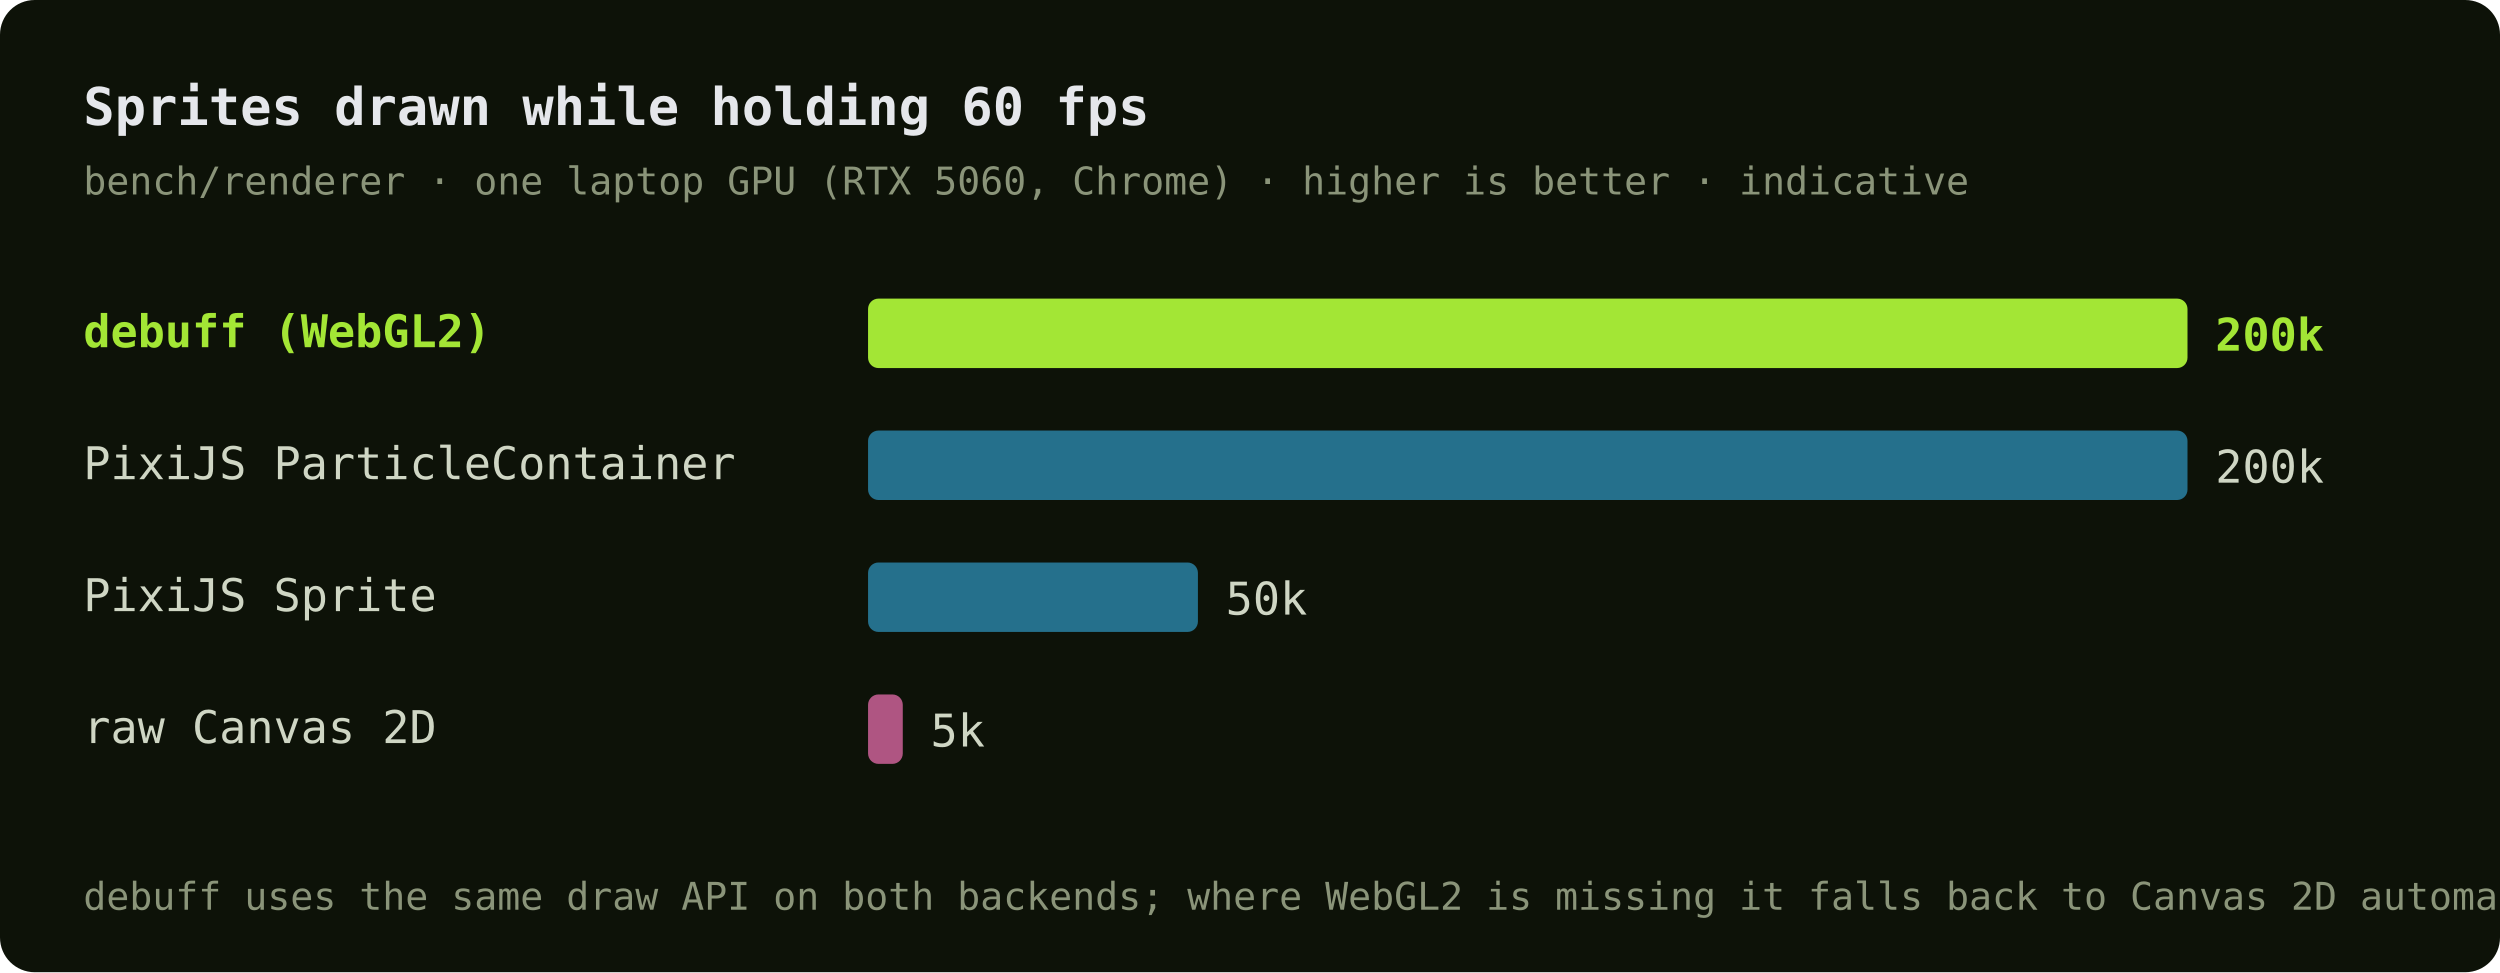
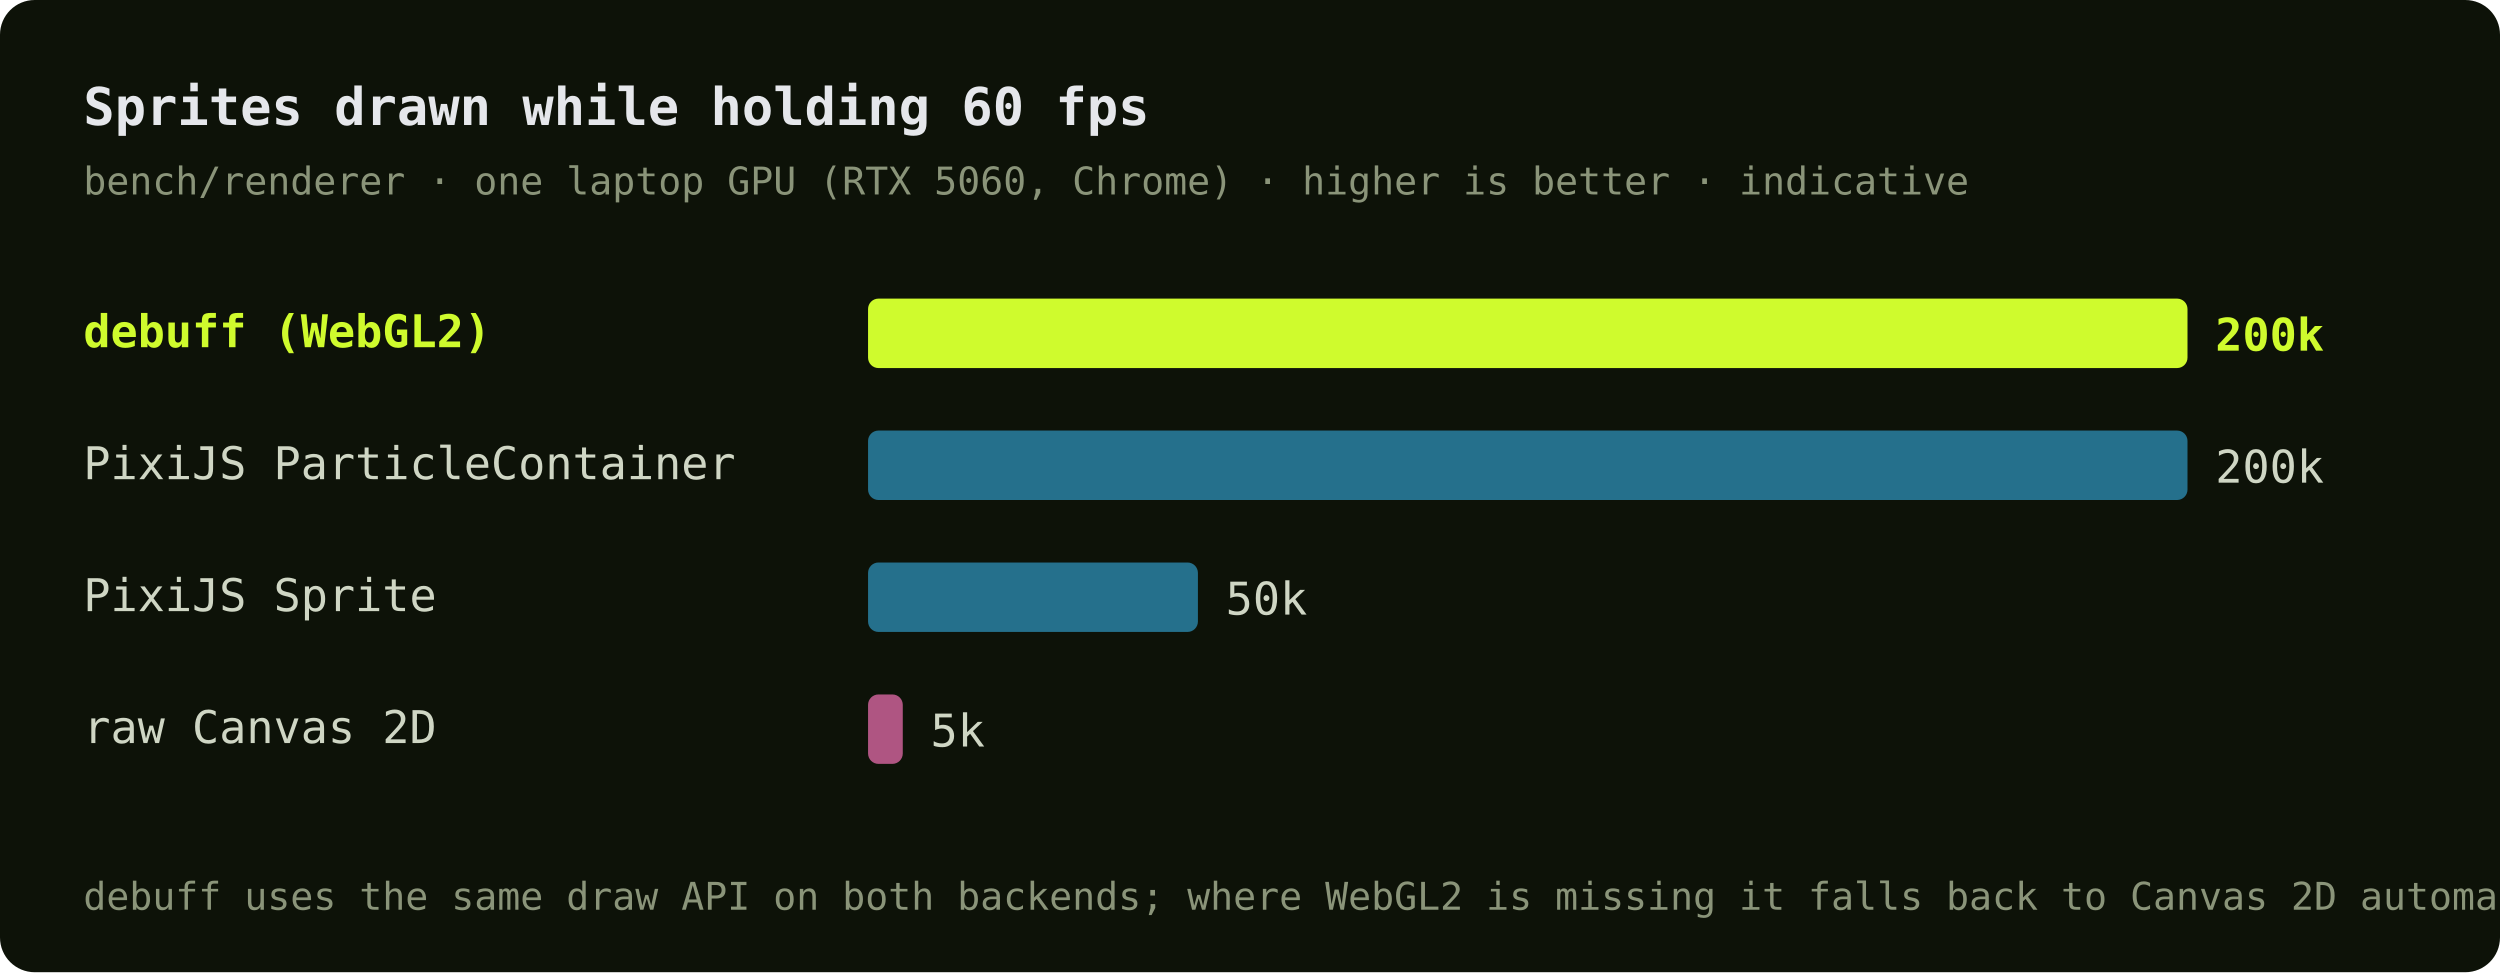
<svg xmlns="http://www.w3.org/2000/svg" viewBox="0 0 720 280" font-family="ui-monospace, SFMono-Regular, Menlo, Consolas, monospace" font-size="13">
  <rect width="720" height="280" rx="10" fill="#0d1208" />
  <text x="24" y="36" fill="#e5e7eb" font-size="15" font-weight="700">Sprites drawn while holding 60 fps</text>
  <text x="24" y="56" fill="#8a9479" font-size="11">bench/renderer · one laptop GPU (RTX 5060, Chrome) · higher is better · indicative</text>
  <g transform="translate(0,84)">
-     <text x="24" y="16" fill="#a3e635" font-weight="700">debuff (WebGL2)</text>
-     <rect x="250" y="2" width="380" height="20" rx="3" fill="#a3e635" />
-     <text x="638" y="17" fill="#a3e635" font-weight="700">200k</text>
+     <text x="24" y="16" fill="#cffb2d" font-weight="700">debuff (WebGL2)</text>
+     <rect x="250" y="2" width="380" height="20" rx="3" fill="#cffb2d" />
+     <text x="638" y="17" fill="#cffb2d" font-weight="700">200k</text>
    <text x="24" y="54" fill="#cfd6c4">PixiJS ParticleContainer</text>
    <rect x="250" y="40" width="380" height="20" rx="3" fill="#38bdf8" opacity="0.55" />
    <text x="638" y="55" fill="#cfd6c4">200k</text>
    <text x="24" y="92" fill="#cfd6c4">PixiJS Sprite</text>
    <rect x="250" y="78" width="95" height="20" rx="3" fill="#38bdf8" opacity="0.55" />
    <text x="353" y="93" fill="#cfd6c4">50k</text>
    <text x="24" y="130" fill="#cfd6c4">raw Canvas 2D</text>
    <rect x="250" y="116" width="10" height="20" rx="3" fill="#f472b6" opacity="0.7" />
    <text x="268" y="131" fill="#cfd6c4">5k</text>
  </g>
  <text x="24" y="262" fill="#8a9479" font-size="11">debuff uses the same draw API on both backends; where WebGL2 is missing it falls back to Canvas 2D automatically.</text>
</svg>
